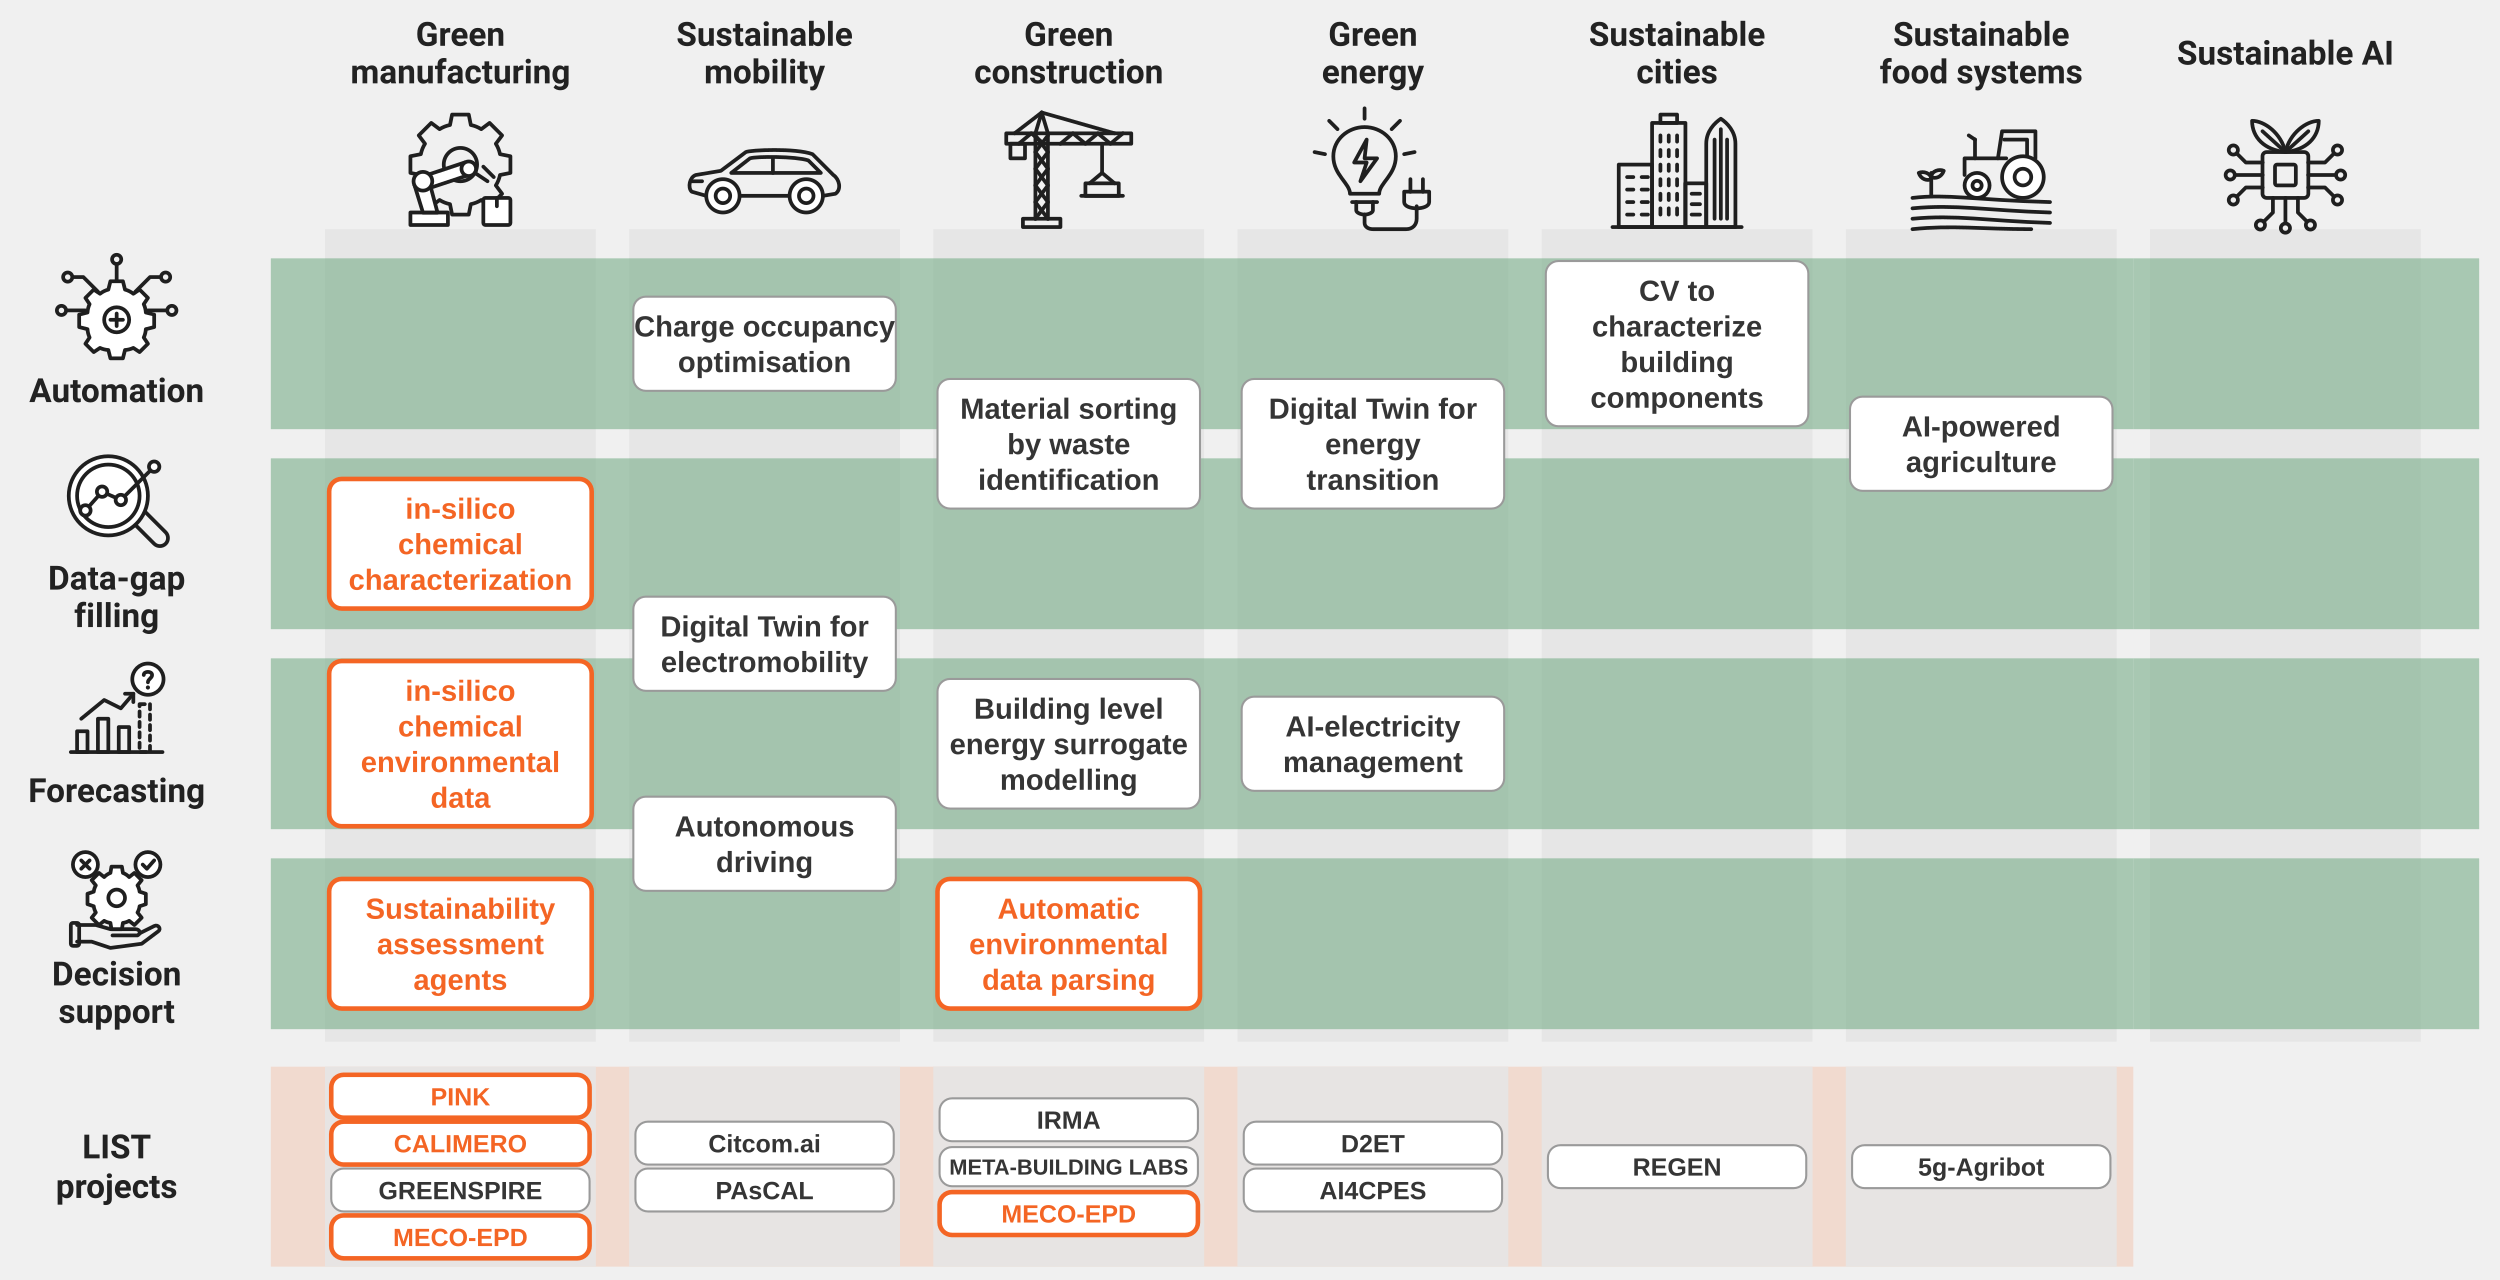
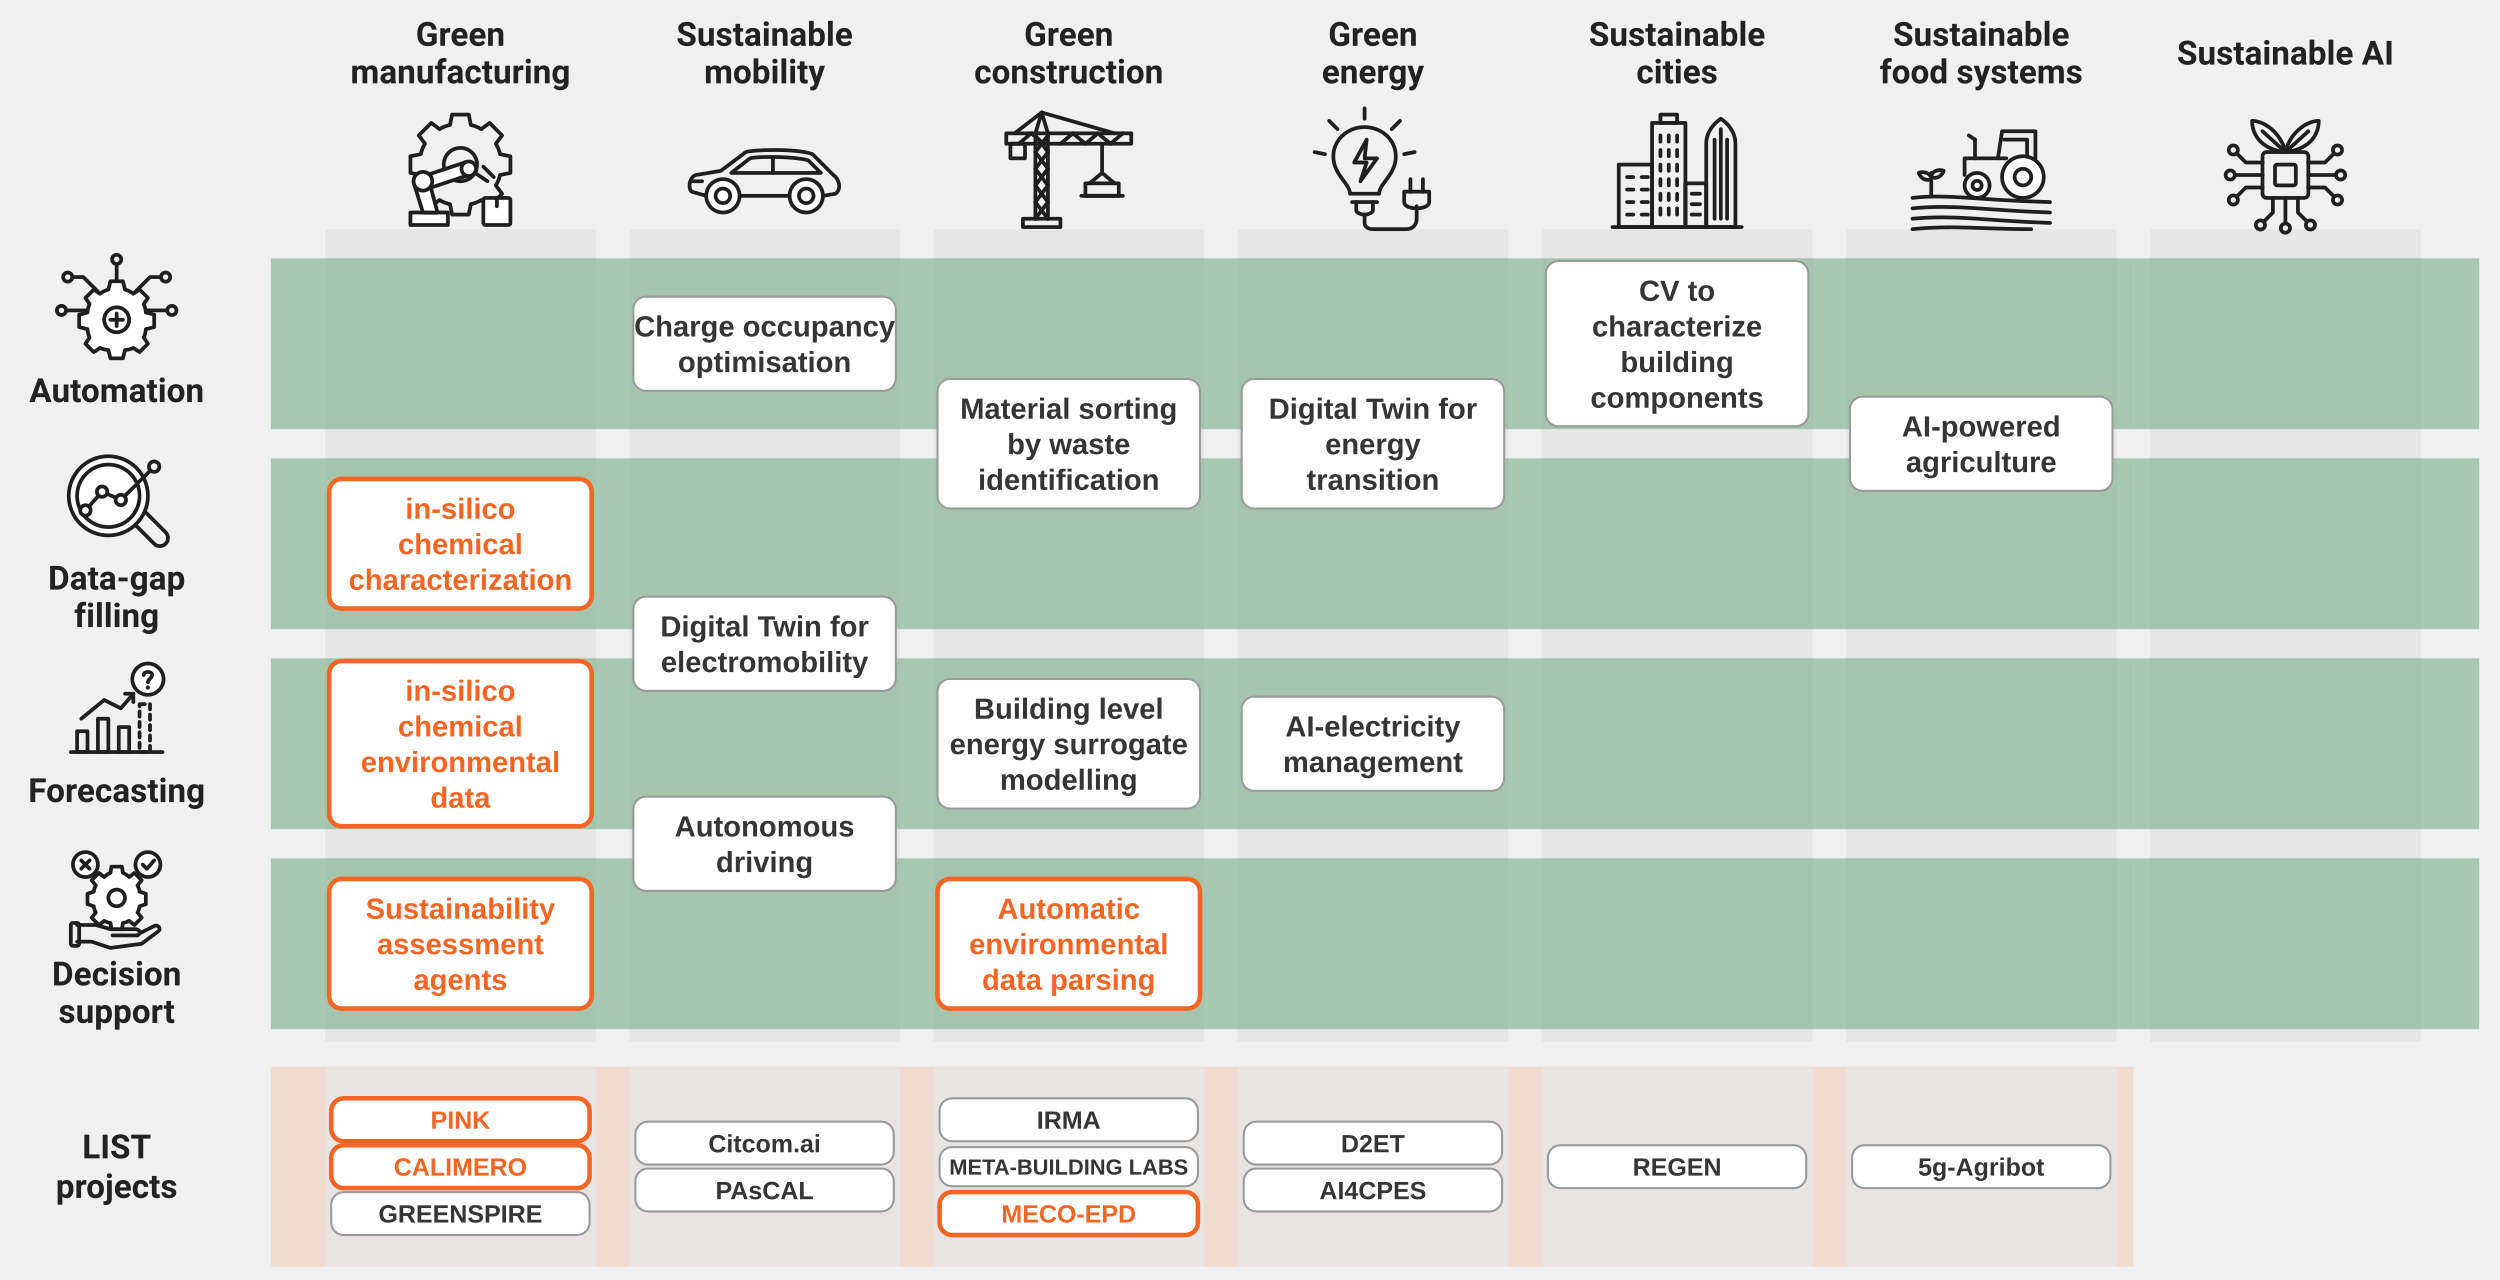
<svg xmlns="http://www.w3.org/2000/svg" viewBox="0 0 1200 614">
  <defs>
    <style>
      .header-text {
        font-family: -apple-system, BlinkMacSystemFont, "Segoe UI", Roboto, Helvetica, Arial, sans-serif;
        font-size: 16px;
        font-weight: 700;
        fill: #222222;
        text-anchor: middle;
      }
      .icon-stroke {
        stroke: #1f1f1f;
        stroke-width: 1.8;
        stroke-linecap: round;
        stroke-linejoin: round;
        fill: none;
      }
      .icon-fill-white {
        stroke: #1f1f1f;
        stroke-width: 1.8;
        stroke-linecap: round;
        stroke-linejoin: round;
        fill: #ffffff;
      }
      .icon-solid {
        fill: #1f1f1f;
        stroke: none;
      }
    </style>
  </defs>
  <g id="grid">
    <g fill="#e6e6e6">
      <rect x="156" y="110" width="130" height="390" />
      <rect x="302" y="110" width="130" height="390" />
      <rect x="448" y="110" width="130" height="390" />
      <rect x="594" y="110" width="130" height="390" />
      <rect x="740" y="110" width="130" height="390" />
      <rect x="886" y="110" width="130" height="390" />
    </g>
    <g fill="#6ea880" fill-opacity="0.55">
      <rect x="130" y="124" width="894" height="82" />
      <rect x="130" y="220" width="894" height="82" />
      <rect x="130" y="316" width="894" height="82" />
      <rect x="130" y="412" width="894" height="82" />
    </g>
    <text x="221" y="22" class="header-text">Green</text>
    <text x="221" y="40" class="header-text">manufacturing</text>
    <g transform="translate(221, 82)">
      <path class="icon-stroke" d="M-4,-27 L4,-27 L5,-22 A15,15 0 0,1 10,-20 L14,-23 L20,-17 L17,-13 A15,15 0 0,1 19,-8 L24,-7 L24,1 L19,2 A15,15 0 0,1 17,7 L20,11 L14,17 L10,14 A15,15 0 0,1 5,16 L4,21 L-4,21 L-5,16 A15,15 0 0,1 -10,14 L-14,17 L-20,11 L-17,7 A15,15 0 0,1 -19,2 L-24,1 L-24,-7 L-19,-8 A15,15 0 0,1 -17,-13 L-20,-17 L-14,-23 L-10,-20 A15,15 0 0,1 -5,-22 Z" />
      <circle class="icon-stroke" cx="0" cy="-3" r="8" />
      <path class="icon-fill-white" d="M-24,20 L-6,20 L-6,26 L-24,26 Z" />
      <path class="icon-fill-white" d="M-18,20 L-22,7 L-15,5 L-11,20 Z" />
      <path class="icon-fill-white" d="M-16,2 L2,-4 L4,2 L-14,8 Z" />
      <circle class="icon-fill-white" cx="-18" cy="5" r="4.5" />
      <circle class="icon-fill-white" cx="4" cy="-1" r="3.5" />
      <path class="icon-stroke" d="M7,1 L13,5 M11,-2 L16,3" />
      <rect class="icon-fill-white" x="11" y="13" width="13" height="13" rx="1" />
      <line class="icon-stroke" x1="17.5" y1="13" x2="17.5" y2="17" />
    </g>
    <text x="367" y="22" class="header-text">Sustainable</text>
    <text x="367" y="40" class="header-text">mobility</text>
    <g transform="translate(367, 82)">
      <path class="icon-stroke" d="M-28,12 L-35,10 C-37,8 -36,3 -33,2 L-21,0 L-9,-9 C-7,-10 15,-11 23,-8 L33,2 C36,4 37,9 34,11 L28,12" />
      <line class="icon-stroke" x1="-12" y1="12" x2="12" y2="12" />
      <path class="icon-stroke" d="M-16,1 L-7,-6 C-4,-7 15,-7 21,-5 L27,1 Z" />
      <line class="icon-stroke" x1="4" y1="-6" x2="4" y2="1" />
      <line class="icon-stroke" x1="-35" y1="5" x2="-30" y2="5" />
      <circle class="icon-fill-white" cx="-20" cy="12" r="8" />
      <circle class="icon-stroke" cx="-20" cy="12" r="3.5" />
      <circle class="icon-fill-white" cx="20" cy="12" r="8" />
      <circle class="icon-stroke" cx="20" cy="12" r="3.5" />
    </g>
    <text x="513" y="22" class="header-text">Green</text>
    <text x="513" y="40" class="header-text">construction</text>
    <g transform="translate(513, 82)">
      <rect class="icon-stroke" x="-22" y="23" width="18" height="4" />
      <line class="icon-stroke" x1="-16" y1="23" x2="-16" y2="-18" />
      <line class="icon-stroke" x1="-10" y1="23" x2="-10" y2="-18" />
      <path class="icon-stroke" d="M-16,23 L-10,15 L-16,7 L-10,-1 L-16,-9 L-10,-17" />
      <path class="icon-stroke" d="M-10,23 L-16,15 L-10,7 L-16,-1 L-10,-9 L-16,-17" />
      <path class="icon-stroke" d="M-16,-18 L-13,-28 L-10,-18" />
      <rect class="icon-stroke" x="-30" y="-18" width="60" height="5" />
      <path class="icon-stroke" d="M-24,-13 L-18,-18 L-12,-13 M-4,-13 L2,-18 L8,-13 L14,-18 L20,-13 L26,-18" />
      <rect class="icon-stroke" x="-28" y="-13" width="7" height="7" />
      <line class="icon-stroke" x1="-13" y1="-28" x2="-26" y2="-18" />
      <line class="icon-stroke" x1="-13" y1="-28" x2="22" y2="-18" />
      <line class="icon-stroke" x1="16" y1="-13" x2="16" y2="1" />
      <path class="icon-stroke" d="M16,1 L10,6 M16,1 L22,6" />
      <rect class="icon-stroke" x="8" y="6" width="16" height="6" />
      <line class="icon-stroke" x1="6" y1="12" x2="26" y2="12" />
    </g>
    <text x="659" y="22" class="header-text">Green</text>
    <text x="659" y="40" class="header-text">energy</text>
    <g transform="translate(659, 82)">
      <line class="icon-stroke" x1="-4" y1="-25" x2="-4" y2="-30" />
      <line class="icon-stroke" x1="-17" y1="-20" x2="-21" y2="-24" />
      <line class="icon-stroke" x1="9" y1="-20" x2="13" y2="-24" />
      <line class="icon-stroke" x1="-23" y1="-8" x2="-28" y2="-9" />
      <line class="icon-stroke" x1="15" y1="-8" x2="20" y2="-9" />
      <path class="icon-stroke" d="M-11,11 C-11,6 -19,2 -19,-7 C-19,-15 -12,-21 -4,-21 C4,-21 11,-15 11,-7 C11,2 3,6 3,11 Z" />
      <line class="icon-stroke" x1="-10" y1="15" x2="2" y2="15" />
      <path class="icon-stroke" d="M-8,15 L-8,19 C-8,20 -6,21 -4,21 C-2,21 0,20 0,19 L0,15" />
      <polygon class="icon-stroke" points="-3,-15 -9,-4 -3,-4 -6,5 2,-6 -4,-6" />
      <path class="icon-stroke" d="M-4,21 L-4,25 C-4,27 -2,28 0,28 L16,28 C19,28 21,26 21,23 L21,17" />
      <path class="icon-stroke" d="M15,10 L27,10 L27,15 C27,17 24,18 21,18 C18,18 15,17 15,15 Z" />
      <line class="icon-stroke" x1="18" y1="10" x2="18" y2="4" />
      <line class="icon-stroke" x1="24" y1="10" x2="24" y2="4" />
    </g>
    <text x="805" y="22" class="header-text">Sustainable</text>
    <text x="805" y="40" class="header-text">cities</text>
    <g transform="translate(805, 82)">
      <line class="icon-stroke" x1="-31" y1="27" x2="31" y2="27" />
      <rect class="icon-stroke" x="-28" y="-3" width="16" height="30" />
      <path class="icon-stroke" d="M-24,3 L-21,3 M-17,3 L-14,3 M-24,9 L-21,9 M-17,9 L-14,9 M-24,15 L-21,15 M-17,15 L-14,15 M-24,21 L-21,21 M-17,21 L-14,21" />
      <rect class="icon-stroke" x="-12" y="-23" width="16" height="50" />
      <rect class="icon-stroke" x="-8" y="-27" width="8" height="4" />
      <path class="icon-stroke" d="M-8,-17 L-8,-14 M-4,-17 L-4,-14 M0,-17 L0,-14 M-8,-10 L-8,-7 M-4,-10 L-4,-7 M0,-10 L0,-7 M-8,-3 L-8,0 M-4,-3 L-4,0 M0,-3 L0,0 M-8,4 L-8,7 M-4,4 L-4,7 M0,4 L0,7 M-8,11 L-8,14 M-4,11 L-4,14 M0,11 L0,14 M-8,18 L-8,21 M-4,18 L-4,21 M0,18 L0,21" />
      <rect class="icon-stroke" x="4" y="6" width="10" height="21" />
      <line class="icon-stroke" x1="7" y1="11" x2="11" y2="11" />
      <line class="icon-stroke" x1="7" y1="16" x2="11" y2="16" />
      <line class="icon-stroke" x1="7" y1="21" x2="11" y2="21" />
      <path class="icon-stroke" d="M14,27 L14,-13 C14,-19 18,-23 21,-25 C24,-23 28,-19 28,-13 L28,27 Z" />
      <line class="icon-stroke" x1="18" y1="-15" x2="18" y2="23" />
      <line class="icon-stroke" x1="21" y1="-20" x2="21" y2="23" />
      <line class="icon-stroke" x1="24" y1="-15" x2="24" y2="23" />
    </g>
    <text x="951" y="22" class="header-text">Sustainable</text>
    <text x="951" y="40" class="header-text">food systems</text>
    <g transform="translate(951, 82)">
      <path class="icon-stroke" d="M8,-6 L10,-19 L26,-19 L26,-6" />
      <path class="icon-stroke" d="M11,-15 L22,-15 L22,-6" />
      <path class="icon-stroke" d="M-8,2 L-8,-6 L12,-6" />
      <line class="icon-stroke" x1="-3" y1="-6" x2="-3" y2="-15" />
      <path class="icon-stroke" d="M-3,-15 L-6,-17" />
      <circle class="icon-fill-white" cx="20" cy="3" r="10" />
      <circle class="icon-stroke" cx="20" cy="3" r="4" />
      <circle class="icon-fill-white" cx="-2" cy="7" r="6" />
      <circle class="icon-stroke" cx="-2" cy="7" r="2.2" />
      <line class="icon-stroke" x1="-24" y1="12" x2="-24" y2="1" />
      <path class="icon-stroke" d="M-24,4 C-24,1 -28,0 -30,1 C-29,4 -26,5 -24,4 Z" />
      <path class="icon-stroke" d="M-24,3 C-24,0 -20,-1 -18,0 C-19,3 -22,4 -24,3 Z" />
      <path class="icon-stroke" d="M-33,13 C-16,11 -4,14 33,15" />
      <path class="icon-stroke" d="M-33,18 C-12,16 2,19 33,20" />
      <path class="icon-stroke" d="M-33,23 C-12,21 2,24 33,25" />
      <path class="icon-stroke" d="M-33,28 C-14,26 0,28 24,28" />
    </g>
    <g transform="translate(0,-25.0)">
      <g transform="translate(56, 176)">
        <line class="icon-stroke" x1="0" y1="-15" x2="0" y2="-24" />
        <circle class="icon-stroke" cx="0" cy="-26.5" r="2.2" />
        <polyline class="icon-stroke" points="-9,-11 -16,-18 -21,-18" />
        <circle class="icon-stroke" cx="-23.5" cy="-18" r="2.2" />
        <polyline class="icon-stroke" points="9,-11 16,-18 21,-18" />
        <circle class="icon-stroke" cx="23.5" cy="-18" r="2.2" />
        <line class="icon-stroke" x1="-15" y1="-2" x2="-24" y2="-2" />
        <circle class="icon-stroke" cx="-26.5" cy="-2" r="2.2" />
        <line class="icon-stroke" x1="15" y1="-2" x2="24" y2="-2" />
        <circle class="icon-stroke" cx="26.5" cy="-2" r="2.2" />
        <path class="icon-fill-white" d="M-3,-16 L3,-16 L4,-12 A11,11 0 0,1 8,-10 L11,-12 L15,-8 L13,-5 A11,11 0 0,1 14,-1 L18,0 L18,6 L14,7 A11,11 0 0,1 13,11 L15,14 L11,18 L8,16 A11,11 0 0,1 4,17 L3,21 L-3,21 L-4,17 A11,11 0 0,1 -8,16 L-11,18 L-15,14 L-13,11 A11,11 0 0,1 -14,7 L-18,6 L-18,0 L-14,-1 A11,11 0 0,1 -13,-5 L-15,-8 L-11,-12 L-8,-10 A11,11 0 0,1 -4,-12 Z" />
        <circle class="icon-stroke" cx="0" cy="2.5" r="6" />
        <line class="icon-stroke" x1="-3" y1="2.5" x2="3" y2="2.5" />
        <line class="icon-stroke" x1="0" y1="-0.5" x2="0" y2="5.5" />
      </g>
      <text x="56" y="218" class="header-text">Automation</text>
    </g>
    <g transform="translate(0,-53.0)">
      <g transform="translate(56, 294)">
        <path class="icon-stroke" d="M7,9 L18,20 C19.5,21.5 22,21.5 23.5,20 C25,18.5 25,16 23.5,14.5 L12.5,3.5" />
        <circle class="icon-fill-white" cx="-4" cy="-3" r="19" />
        <circle class="icon-stroke" cx="-4" cy="-3" r="15" />
        <polyline class="icon-stroke" points="-15,4 -7,-5 2,-1 10,-9 18,-17" />
        <circle class="icon-fill-white" cx="-15" cy="4" r="2.5" />
        <circle class="icon-fill-white" cx="-7" cy="-5" r="2.5" />
        <circle class="icon-fill-white" cx="2" cy="-1" r="2.5" />
        <circle class="icon-fill-white" cx="18" cy="-17" r="2.5" />
      </g>
      <text x="56" y="336" class="header-text">Data-gap</text>
      <text x="56" y="354" class="header-text">filling</text>
    </g>
    <g transform="translate(0,-81.0)">
      <g transform="translate(56, 424)">
        <line class="icon-stroke" x1="-22" y1="18" x2="22" y2="18" />
        <rect class="icon-stroke" x="-19" y="8" width="5" height="10" />
        <rect class="icon-stroke" x="-9" y="2" width="5" height="16" />
        <rect class="icon-stroke" x="1" y="6" width="5" height="12" />
        <rect class="icon-stroke" x="11" y="-5" width="5" height="23" stroke-dasharray="2.5,2.5" />
        <polyline class="icon-stroke" points="-17,2 -6,-7 2,-3 8,-10" />
        <polyline class="icon-stroke" points="4,-10 8,-10 8,-6" />
        <circle class="icon-fill-white" cx="15" cy="-17" r="7.5" />
        <path class="icon-stroke" d="M13,-19 C13,-21 17,-21 17,-19 C17,-17.5 15,-17 15,-15.5" />
        <circle class="icon-solid" cx="15" cy="-13" r="1" />
      </g>
      <text x="56" y="466" class="header-text">Forecasting</text>
    </g>
    <g transform="translate(0,-109.0)">
      <g transform="translate(56, 542)">
        <path class="icon-stroke" d="M-19,11 L-10,11 L-3,13 L9,13 C11,13 12,15 10,16 L-2,16" />
        <path class="icon-stroke" d="M-19,19 L-12,19 L-3,22 L12,20 L20,14 C21.5,13 20,10.5 18,11.5 L11,15" />
        <rect class="icon-stroke" x="-22" y="10" width="4" height="11" rx="1" />
        <path class="icon-fill-white" d="M-2.5,-13 L2.5,-13 L3,-10 A8,8 0 0,1 6,-8 L8.5,-10 L12,-6.5 L10,-4 A8,8 0 0,1 11,-1 L14,0 L14,5 L11,6 A8,8 0 0,1 10,9 L12,11.5 L8.5,15 L6,13 A8,8 0 0,1 3,14 L2.5,17 L-2.5,17 L-3,14 A8,8 0 0,1 -6,13 L-8.5,15 L-12,11.5 L-10,9 A8,8 0 0,1 -11,6 L-14,5 L-14,0 L-11,-1 A8,8 0 0,1 -10,-4 L-12,-6.5 L-8.5,-10 L-6,-8 A8,8 0 0,1 -3,-10 Z" transform="translate(0, -4)" />
        <circle class="icon-stroke" cx="0" cy="-2" r="4" />
        <circle class="icon-fill-white" cx="-15" cy="-18" r="6" />
        <line class="icon-stroke" x1="-17" y1="-20" x2="-13" y2="-16" />
        <line class="icon-stroke" x1="-13" y1="-20" x2="-17" y2="-16" />
        <circle class="icon-fill-white" cx="15" cy="-18" r="6" />
        <polyline class="icon-stroke" points="12.5,-18 14.5,-16 18,-20" />
      </g>
      <text x="56" y="582" class="header-text">Decision</text>
      <text x="56" y="600" class="header-text">support</text>
    </g>
  </g>
  <g id="col-sai">
    <rect x="1032" y="110" width="130" height="390" fill="#e6e6e6" />
    <g fill="#6ea880" fill-opacity="0.55">
      <rect x="1024" y="124" width="166" height="82" />
      <rect x="1024" y="220" width="166" height="82" />
      <rect x="1024" y="316" width="166" height="82" />
      <rect x="1024" y="412" width="166" height="82" />
    </g>
    <text x="1097" y="31" class="header-text">Sustainable AI</text>
    <g transform="translate(1097, 82)">
      <path class="icon-stroke" d="M0,-9 C-2,-18 -10,-24 -16,-24 C-16,-16 -10,-10 0,-9 Z" />
      <line class="icon-stroke" x1="0" y1="-9" x2="-11" y2="-19" />
      <path class="icon-stroke" d="M0,-9 C2,-18 10,-24 16,-24 C16,-16 10,-10 0,-9 Z" />
      <line class="icon-stroke" x1="0" y1="-9" x2="11" y2="-19" />
      <rect class="icon-stroke" x="-11" y="-9" width="22" height="22" rx="2" />
      <rect class="icon-stroke" x="-5" y="-3" width="10" height="10" rx="1" />
      <polyline class="icon-stroke" points="-11,-4 -19,-4 -23,-8" />
      <circle class="icon-stroke" cx="-25" cy="-10" r="2.2" />
      <line class="icon-stroke" x1="-11" y1="2" x2="-24" y2="2" />
      <circle class="icon-stroke" cx="-26.5" cy="2" r="2.2" />
      <polyline class="icon-stroke" points="-11,8 -19,8 -23,12" />
      <circle class="icon-stroke" cx="-25" cy="14" r="2.2" />
      <polyline class="icon-stroke" points="11,-4 19,-4 23,-8" />
      <circle class="icon-stroke" cx="25" cy="-10" r="2.2" />
      <line class="icon-stroke" x1="11" y1="2" x2="24" y2="2" />
      <circle class="icon-stroke" cx="26.5" cy="2" r="2.2" />
      <polyline class="icon-stroke" points="11,8 19,8 23,12" />
      <circle class="icon-stroke" cx="25" cy="14" r="2.2" />
      <polyline class="icon-stroke" points="-6,13 -6,20 -10,24" />
      <circle class="icon-stroke" cx="-12" cy="26" r="2.2" />
      <line class="icon-stroke" x1="0" y1="13" x2="0" y2="25" />
      <circle class="icon-stroke" cx="0" cy="27.5" r="2.2" />
      <polyline class="icon-stroke" points="6,13 6,20 10,24" />
      <circle class="icon-stroke" cx="12" cy="26" r="2.2" />
    </g>
  </g>
  <g id="proj-band">
    <rect x="130" y="512" width="894" height="96" fill="#f46524" fill-opacity="0.16" />
    <g fill="#e6e6e6" fill-opacity="0.9">
      <rect x="156" y="512" width="130" height="96" />
      <rect x="302" y="512" width="130" height="96" />
      <rect x="448" y="512" width="130" height="96" />
      <rect x="594" y="512" width="130" height="96" />
      <rect x="740" y="512" width="130" height="96" />
      <rect x="886" y="512" width="130" height="96" />
    </g>
    <text x="56" y="556" class="header-text">LIST</text>
    <text x="56" y="575" class="header-text">projects</text>
  </g>
  <g id="task-in-silico-chemical-characterization" class="task calimero">
    <rect x="158.0" y="229.9" width="126" height="62.2" rx="6" fill="#ffffff" stroke="#f46524" stroke-width="2.2" />
    <text x="221.0" y="249.0" text-anchor="middle" style="font-size:14px" font-weight="600" fill="#f46524" font-family="Raleway, Arial, sans-serif">in-silico</text>
    <text x="221.0" y="266.0" text-anchor="middle" style="font-size:14px" font-weight="600" fill="#f46524" font-family="Raleway, Arial, sans-serif">chemical</text>
    <text x="221.0" y="283.1" text-anchor="middle" style="font-size:14px" font-weight="600" fill="#f46524" font-family="Raleway, Arial, sans-serif">characterization</text>
  </g>
  <g id="task-in-silico-chemical-environmental-data" class="task pink">
    <rect x="158.0" y="317.3" width="126" height="79.3" rx="6" fill="#ffffff" stroke="#f46524" stroke-width="2.2" />
    <text x="221.0" y="336.4" text-anchor="middle" style="font-size:14px" font-weight="600" fill="#f46524" font-family="Raleway, Arial, sans-serif">in-silico</text>
    <text x="221.0" y="353.5" text-anchor="middle" style="font-size:14px" font-weight="600" fill="#f46524" font-family="Raleway, Arial, sans-serif">chemical</text>
    <text x="221.0" y="370.6" text-anchor="middle" style="font-size:14px" font-weight="600" fill="#f46524" font-family="Raleway, Arial, sans-serif">environmental</text>
    <text x="221.0" y="387.7" text-anchor="middle" style="font-size:14px" font-weight="600" fill="#f46524" font-family="Raleway, Arial, sans-serif">data</text>
  </g>
  <g id="task-sustainability-assessment-agents" class="task pink">
    <rect x="158.0" y="421.9" width="126" height="62.2" rx="6" fill="#ffffff" stroke="#f46524" stroke-width="2.2" />
    <text x="221.0" y="441.0" text-anchor="middle" style="font-size:14px" font-weight="600" fill="#f46524" font-family="Raleway, Arial, sans-serif">Sustainability</text>
    <text x="221.0" y="458.0" text-anchor="middle" style="font-size:14px" font-weight="600" fill="#f46524" font-family="Raleway, Arial, sans-serif">assessment</text>
    <text x="221.0" y="475.1" text-anchor="middle" style="font-size:14px" font-weight="600" fill="#f46524" font-family="Raleway, Arial, sans-serif">agents</text>
  </g>
  <g id="task-charge-occupancy-optimisation" class="task">
    <rect x="304.0" y="142.4" width="126" height="45.2" rx="6" fill="#ffffff" stroke="#9a9a9a" stroke-width="1" />
    <text x="367.0" y="161.5" text-anchor="middle" style="font-size:14px" font-weight="600" fill="#353535" font-family="Raleway, Arial, sans-serif">Charge occupancy</text>
    <text x="367.0" y="178.6" text-anchor="middle" style="font-size:14px" font-weight="600" fill="#353535" font-family="Raleway, Arial, sans-serif">optimisation</text>
  </g>
  <g id="task-digital-twin-for-electromobility" class="task">
    <rect x="304.0" y="286.4" width="126" height="45.2" rx="6" fill="#ffffff" stroke="#9a9a9a" stroke-width="1" />
    <text x="367.0" y="305.5" text-anchor="middle" style="font-size:14px" font-weight="600" fill="#353535" font-family="Raleway, Arial, sans-serif">Digital Twin for</text>
    <text x="367.0" y="322.6" text-anchor="middle" style="font-size:14px" font-weight="600" fill="#353535" font-family="Raleway, Arial, sans-serif">electromobility</text>
  </g>
  <g id="task-autonomous-driving" class="task">
    <rect x="304.0" y="382.4" width="126" height="45.2" rx="6" fill="#ffffff" stroke="#9a9a9a" stroke-width="1" />
    <text x="367.0" y="401.5" text-anchor="middle" style="font-size:14px" font-weight="600" fill="#353535" font-family="Raleway, Arial, sans-serif">Autonomous</text>
    <text x="367.0" y="418.6" text-anchor="middle" style="font-size:14px" font-weight="600" fill="#353535" font-family="Raleway, Arial, sans-serif">driving</text>
  </g>
  <g id="task-material-sorting-by-waste-identification" class="task">
    <rect x="450.0" y="181.9" width="126" height="62.2" rx="6" fill="#ffffff" stroke="#9a9a9a" stroke-width="1" />
    <text x="513.0" y="201.0" text-anchor="middle" style="font-size:14px" font-weight="600" fill="#353535" font-family="Raleway, Arial, sans-serif">Material sorting</text>
    <text x="513.0" y="218.0" text-anchor="middle" style="font-size:14px" font-weight="600" fill="#353535" font-family="Raleway, Arial, sans-serif">by waste</text>
    <text x="513.0" y="235.1" text-anchor="middle" style="font-size:14px" font-weight="600" fill="#353535" font-family="Raleway, Arial, sans-serif">identification</text>
  </g>
  <g id="task-building-level-energy-surrogate-modelling" class="task">
    <rect x="450.0" y="325.9" width="126" height="62.2" rx="6" fill="#ffffff" stroke="#9a9a9a" stroke-width="1" />
    <text x="513.0" y="345.0" text-anchor="middle" style="font-size:14px" font-weight="600" fill="#353535" font-family="Raleway, Arial, sans-serif">Building level</text>
    <text x="513.0" y="362.0" text-anchor="middle" style="font-size:14px" font-weight="600" fill="#353535" font-family="Raleway, Arial, sans-serif">energy surrogate</text>
    <text x="513.0" y="379.1" text-anchor="middle" style="font-size:14px" font-weight="600" fill="#353535" font-family="Raleway, Arial, sans-serif">modelling</text>
  </g>
  <g id="task-automatic-environmental-data-parsing" class="task meco">
    <rect x="450.0" y="421.9" width="126" height="62.2" rx="6" fill="#ffffff" stroke="#f46524" stroke-width="2.2" />
    <text x="513.0" y="441.0" text-anchor="middle" style="font-size:14px" font-weight="600" fill="#f46524" font-family="Raleway, Arial, sans-serif">Automatic</text>
    <text x="513.0" y="458.0" text-anchor="middle" style="font-size:14px" font-weight="600" fill="#f46524" font-family="Raleway, Arial, sans-serif">environmental</text>
    <text x="513.0" y="475.1" text-anchor="middle" style="font-size:14px" font-weight="600" fill="#f46524" font-family="Raleway, Arial, sans-serif">data parsing</text>
  </g>
  <g id="task-digital-twin-for-energy-transition" class="task">
    <rect x="596.0" y="181.9" width="126" height="62.2" rx="6" fill="#ffffff" stroke="#9a9a9a" stroke-width="1" />
    <text x="659.0" y="201.0" text-anchor="middle" style="font-size:14px" font-weight="600" fill="#353535" font-family="Raleway, Arial, sans-serif">Digital Twin for</text>
    <text x="659.0" y="218.0" text-anchor="middle" style="font-size:14px" font-weight="600" fill="#353535" font-family="Raleway, Arial, sans-serif">energy</text>
    <text x="659.0" y="235.1" text-anchor="middle" style="font-size:14px" font-weight="600" fill="#353535" font-family="Raleway, Arial, sans-serif">transition</text>
  </g>
  <g id="task-ai-electricity-management" class="task">
    <rect x="596.0" y="334.4" width="126" height="45.2" rx="6" fill="#ffffff" stroke="#9a9a9a" stroke-width="1" />
    <text x="659.0" y="353.5" text-anchor="middle" style="font-size:14px" font-weight="600" fill="#353535" font-family="Raleway, Arial, sans-serif">AI-electricity</text>
    <text x="659.0" y="370.6" text-anchor="middle" style="font-size:14px" font-weight="600" fill="#353535" font-family="Raleway, Arial, sans-serif">management</text>
  </g>
  <g id="task-cv-to-characterize-building-components" class="task">
    <rect x="742.0" y="125.3" width="126" height="79.3" rx="6" fill="#ffffff" stroke="#9a9a9a" stroke-width="1" />
    <text x="805.0" y="144.4" text-anchor="middle" style="font-size:14px" font-weight="600" fill="#353535" font-family="Raleway, Arial, sans-serif">CV to</text>
    <text x="805.0" y="161.5" text-anchor="middle" style="font-size:14px" font-weight="600" fill="#353535" font-family="Raleway, Arial, sans-serif">characterize</text>
    <text x="805.0" y="178.6" text-anchor="middle" style="font-size:14px" font-weight="600" fill="#353535" font-family="Raleway, Arial, sans-serif">building</text>
    <text x="805.0" y="195.7" text-anchor="middle" style="font-size:14px" font-weight="600" fill="#353535" font-family="Raleway, Arial, sans-serif">components</text>
  </g>
  <g id="task-ai-powered-agriculture" class="task">
    <rect x="888.0" y="190.4" width="126" height="45.2" rx="6" fill="#ffffff" stroke="#9a9a9a" stroke-width="1" />
    <text x="951.0" y="209.5" text-anchor="middle" style="font-size:14px" font-weight="600" fill="#353535" font-family="Raleway, Arial, sans-serif">AI-powered</text>
    <text x="951.0" y="226.6" text-anchor="middle" style="font-size:14px" font-weight="600" fill="#353535" font-family="Raleway, Arial, sans-serif">agriculture</text>
  </g>
  <g id="proj-green-manufacturing-pink" class="proj pink">
-     <rect x="159.0" y="515.9" width="124" height="20.6" rx="6" fill="#ffffff" stroke="#f46524" stroke-width="2.2" />
-     <text x="221.0" y="530.6" text-anchor="middle" style="font-size:12px" font-weight="700" fill="#f46524" font-family="Raleway, Arial, sans-serif">PINK</text>
+     <rect x="159.0" y="527.2" width="124" height="20.6" rx="6" fill="#ffffff" stroke="#f46524" stroke-width="2.2" />
+     <text x="221.0" y="541.8" text-anchor="middle" style="font-size:12px" font-weight="700" fill="#f46524" font-family="Raleway, Arial, sans-serif">PINK</text>
  </g>
  <g id="proj-green-manufacturing-calimero" class="proj calimero">
-     <rect x="159.0" y="538.4" width="124" height="20.6" rx="6" fill="#ffffff" stroke="#f46524" stroke-width="2.2" />
-     <text x="221.0" y="553.1" text-anchor="middle" style="font-size:12px" font-weight="700" fill="#f46524" font-family="Raleway, Arial, sans-serif">CALIMERO</text>
+     <rect x="159.0" y="549.7" width="124" height="20.6" rx="6" fill="#ffffff" stroke="#f46524" stroke-width="2.2" />
+     <text x="221.0" y="564.3" text-anchor="middle" style="font-size:12px" font-weight="700" fill="#f46524" font-family="Raleway, Arial, sans-serif">CALIMERO</text>
  </g>
  <g id="proj-green-manufacturing-greenspire" class="proj">
-     <rect x="159.0" y="560.9" width="124" height="20.6" rx="6" fill="#ffffff" stroke="#9a9a9a" stroke-width="1" />
-     <text x="221.0" y="575.6" text-anchor="middle" style="font-size:12px" font-weight="700" fill="#353535" font-family="Raleway, Arial, sans-serif">GREENSPIRE</text>
-   </g>
-   <g id="proj-green-manufacturing-meco-epd" class="proj meco">
-     <rect x="159.0" y="583.4" width="124" height="20.6" rx="6" fill="#ffffff" stroke="#f46524" stroke-width="2.2" />
-     <text x="221.0" y="598.1" text-anchor="middle" style="font-size:12px" font-weight="700" fill="#f46524" font-family="Raleway, Arial, sans-serif">MECO-EPD</text>
+     <rect x="159.0" y="572.2" width="124" height="20.6" rx="6" fill="#ffffff" stroke="#9a9a9a" stroke-width="1" />
+     <text x="221.0" y="586.8" text-anchor="middle" style="font-size:12px" font-weight="700" fill="#353535" font-family="Raleway, Arial, sans-serif">GREENSPIRE</text>
  </g>
  <g id="proj-sustainable-mobility-citcom-ai" class="proj">
    <rect x="305.0" y="538.4" width="124" height="20.6" rx="6" fill="#ffffff" stroke="#9a9a9a" stroke-width="1" />
    <text x="367.0" y="553.1" text-anchor="middle" style="font-size:12px" font-weight="700" fill="#353535" font-family="Raleway, Arial, sans-serif">Citcom.ai</text>
  </g>
  <g id="proj-sustainable-mobility-pascal" class="proj">
    <rect x="305.0" y="560.9" width="124" height="20.6" rx="6" fill="#ffffff" stroke="#9a9a9a" stroke-width="1" />
    <text x="367.0" y="575.6" text-anchor="middle" style="font-size:12px" font-weight="700" fill="#353535" font-family="Raleway, Arial, sans-serif">PAsCAL</text>
  </g>
  <g id="proj-green-construction-irma" class="proj">
    <rect x="451.0" y="527.2" width="124" height="20.6" rx="6" fill="#ffffff" stroke="#9a9a9a" stroke-width="1" />
    <text x="513.0" y="541.8" text-anchor="middle" style="font-size:12px" font-weight="700" fill="#353535" font-family="Raleway, Arial, sans-serif">IRMA</text>
  </g>
  <g id="proj-green-construction-meta-building-labs" class="proj">
    <rect x="451.0" y="550.6" width="124" height="18.8" rx="6" fill="#ffffff" stroke="#9a9a9a" stroke-width="1" />
    <text x="513.0" y="563.8" text-anchor="middle" style="font-size:10.5px" font-weight="700" fill="#353535" font-family="Raleway, Arial, sans-serif">META-BUILDING LABS</text>
  </g>
  <g id="proj-green-construction-meco-epd" class="proj meco">
    <rect x="451.0" y="572.2" width="124" height="20.6" rx="6" fill="#ffffff" stroke="#f46524" stroke-width="2.2" />
    <text x="513.0" y="586.8" text-anchor="middle" style="font-size:12px" font-weight="700" fill="#f46524" font-family="Raleway, Arial, sans-serif">MECO-EPD</text>
  </g>
  <g id="proj-green-energy-d2et" class="proj">
    <rect x="597.0" y="538.4" width="124" height="20.6" rx="6" fill="#ffffff" stroke="#9a9a9a" stroke-width="1" />
    <text x="659.0" y="553.1" text-anchor="middle" style="font-size:12px" font-weight="700" fill="#353535" font-family="Raleway, Arial, sans-serif">D2ET</text>
  </g>
  <g id="proj-green-energy-ai4cpes" class="proj">
    <rect x="597.0" y="560.9" width="124" height="20.6" rx="6" fill="#ffffff" stroke="#9a9a9a" stroke-width="1" />
    <text x="659.0" y="575.6" text-anchor="middle" style="font-size:12px" font-weight="700" fill="#353535" font-family="Raleway, Arial, sans-serif">AI4CPES</text>
  </g>
  <g id="proj-sustainable-cities-regen" class="proj">
    <rect x="743.0" y="549.7" width="124" height="20.6" rx="6" fill="#ffffff" stroke="#9a9a9a" stroke-width="1" />
    <text x="805.0" y="564.3" text-anchor="middle" style="font-size:12px" font-weight="700" fill="#353535" font-family="Raleway, Arial, sans-serif">REGEN</text>
  </g>
  <g id="proj-sustainable-food-systems-5g-agribot" class="proj">
    <rect x="889.0" y="549.7" width="124" height="20.6" rx="6" fill="#ffffff" stroke="#9a9a9a" stroke-width="1" />
    <text x="951.0" y="564.3" text-anchor="middle" style="font-size:12px" font-weight="700" fill="#353535" font-family="Raleway, Arial, sans-serif">5g-Agribot</text>
  </g>
</svg>
